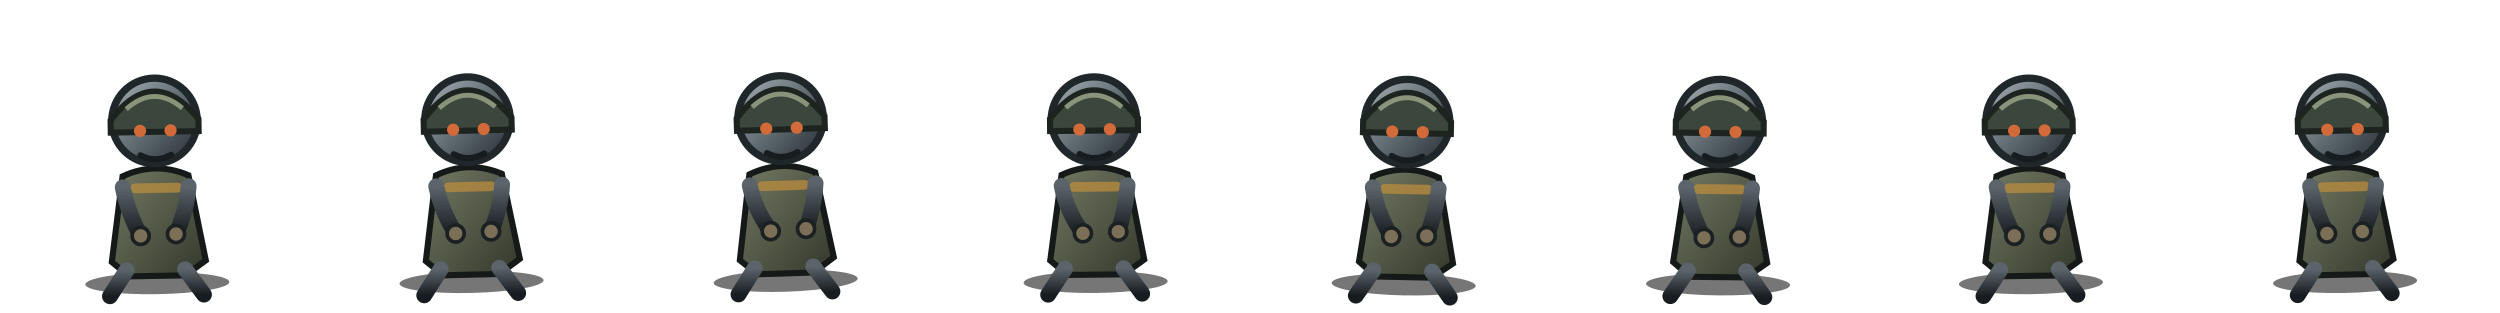
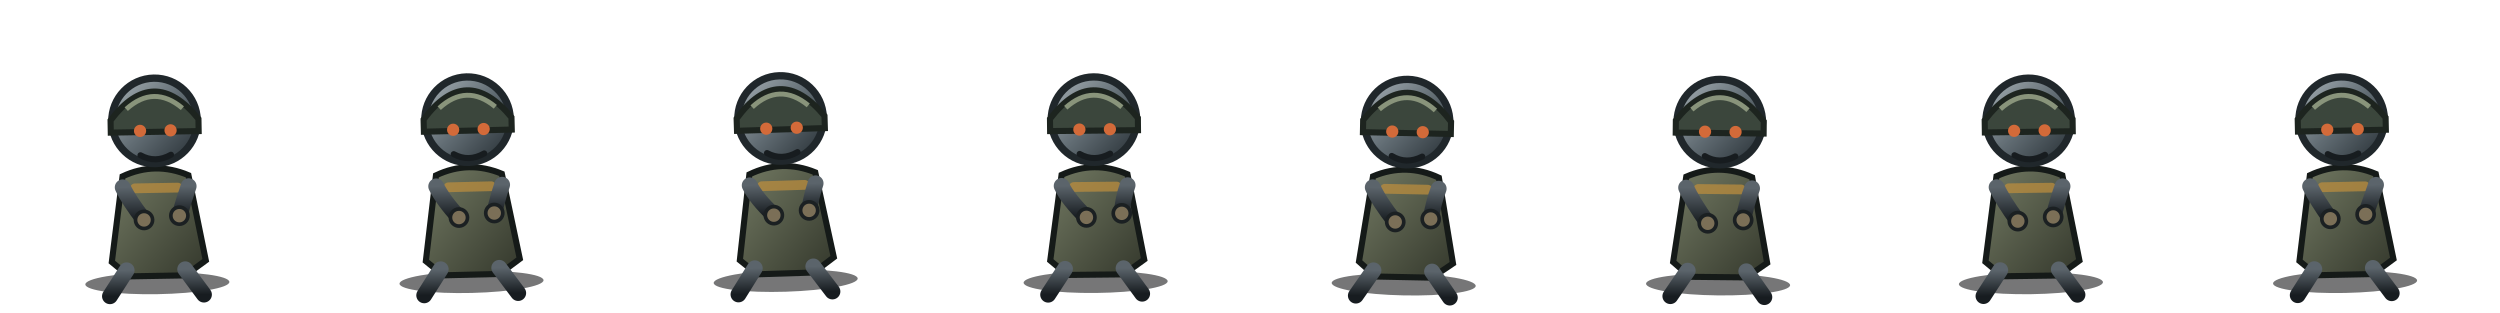
<svg xmlns="http://www.w3.org/2000/svg" width="2048" height="256" viewBox="0 0 2048 256">
  <defs>
    <linearGradient id="steel" x1="0" y1="0" x2="1" y2="1">
      <stop offset="0" stop-color="#a9b3b8" />
      <stop offset=".5" stop-color="#616c73" />
      <stop offset="1" stop-color="#242c31" />
    </linearGradient>
    <linearGradient id="steelDark" x1="0" y1="0" x2="0" y2="1">
      <stop stop-color="#5b646b" />
      <stop offset="1" stop-color="#171c20" />
    </linearGradient>
    <linearGradient id="cloth" x1="0" y1="0" x2="1" y2="1">
      <stop stop-color="#737a63" />
      <stop offset="1" stop-color="#34382c" />
    </linearGradient>
  </defs>
  <g transform="translate(0 0)">
    <g transform="translate(0 0) rotate(-1 128 180)">
      <ellipse cx="128" cy="232" rx="59" ry="9" fill="#050608" opacity=".55" />
      <path d="M91 214 L101 144 Q128 132 155 144 L168 214 L151 226 L105 226 Z" fill="url(#cloth)" stroke="#151a18" stroke-width="5" />
      <path d="M103 221 L89 242 M151 221 L166 242" fill="none" stroke="url(#steelDark)" stroke-width="13" stroke-linecap="round" />
      <circle cx="128" cy="99" r="35" fill="url(#steel)" stroke="#20272b" stroke-width="6" />
      <path d="M92 98 Q128 52 164 98 L164 108 L92 108 Z" fill="#3b463c" stroke="#1d241f" stroke-width="5" />
      <path d="M105 89 Q128 69 151 89" fill="none" stroke="#89947b" stroke-width="4" />
      <circle cx="116" cy="107" r="5" fill="#d36a39" />
      <circle cx="141" cy="107" r="5" fill="#d36a39" />
      <path d="M116 127 Q128 134 141 127" fill="none" stroke="#171c1f" stroke-width="5" stroke-linecap="round" />
      <rect x="107" y="150" width="43" height="8" rx="4" fill="#ba8c3d" opacity=".75" />
-       <path d="M101 153 Q105 174 115 193" fill="none" stroke="url(#steelDark)" stroke-width="13" stroke-linecap="round" />
-       <path d="M155 153 Q153 173 144 192" fill="none" stroke="url(#steelDark)" stroke-width="13" stroke-linecap="round" />
-       <circle cx="115" cy="193" r="7" fill="#7b6f57" stroke="#1b2022" stroke-width="3" />
-       <circle cx="144" cy="192" r="7" fill="#7b6f57" stroke="#1b2022" stroke-width="3" />
+       <path d="M101 153 Q106 164 118 180" fill="none" stroke="url(#steelDark)" stroke-width="13" stroke-linecap="round" />
+       <path d="M155 153 Q151 164 147 177" fill="none" stroke="url(#steelDark)" stroke-width="13" stroke-linecap="round" />
+       <circle cx="118" cy="180" r="7" fill="#7b6f57" stroke="#1b2022" stroke-width="3" />
+       <circle cx="147" cy="177" r="7" fill="#7b6f57" stroke="#1b2022" stroke-width="3" />
    </g>
  </g>
  <g transform="translate(256 0)">
    <g transform="translate(1 -1) rotate(-1.4 128 180)">
      <ellipse cx="128" cy="232" rx="59" ry="9" fill="#050608" opacity=".55" />
      <path d="M91 214 L101 144 Q128 132 155 144 L168 214 L151 226 L105 226 Z" fill="url(#cloth)" stroke="#151a18" stroke-width="5" />
      <path d="M103 221 L89 242 M151 221 L166 242" fill="none" stroke="url(#steelDark)" stroke-width="13" stroke-linecap="round" />
      <circle cx="128" cy="99" r="35" fill="url(#steel)" stroke="#20272b" stroke-width="6" />
      <path d="M92 98 Q128 52 164 98 L164 108 L92 108 Z" fill="#3b463c" stroke="#1d241f" stroke-width="5" />
      <path d="M105 89 Q128 69 151 89" fill="none" stroke="#89947b" stroke-width="4" />
      <circle cx="116" cy="107" r="5" fill="#d36a39" />
      <circle cx="141" cy="107" r="5" fill="#d36a39" />
      <path d="M116 127 Q128 134 141 127" fill="none" stroke="#171c1f" stroke-width="5" stroke-linecap="round" />
      <rect x="107" y="150" width="43" height="8" rx="4" fill="#ba8c3d" opacity=".75" />
-       <path d="M101 153 Q105 174 116 192" fill="none" stroke="url(#steelDark)" stroke-width="13" stroke-linecap="round" />
-       <path d="M155 153 Q153 173 145 191" fill="none" stroke="url(#steelDark)" stroke-width="13" stroke-linecap="round" />
-       <circle cx="116" cy="192" r="7" fill="#7b6f57" stroke="#1b2022" stroke-width="3" />
-       <circle cx="145" cy="191" r="7" fill="#7b6f57" stroke="#1b2022" stroke-width="3" />
+       <path d="M101 153 Q106 164 119 179" fill="none" stroke="url(#steelDark)" stroke-width="13" stroke-linecap="round" />
+       <path d="M155 153 Q151 164 148 176" fill="none" stroke="url(#steelDark)" stroke-width="13" stroke-linecap="round" />
+       <circle cx="119" cy="179" r="7" fill="#7b6f57" stroke="#1b2022" stroke-width="3" />
+       <circle cx="148" cy="176" r="7" fill="#7b6f57" stroke="#1b2022" stroke-width="3" />
    </g>
  </g>
  <g transform="translate(512 0)">
    <g transform="translate(2 -2) rotate(-1.8 128 180)">
      <ellipse cx="128" cy="232" rx="59" ry="9" fill="#050608" opacity=".55" />
      <path d="M91 214 L101 144 Q128 132 155 144 L168 214 L151 226 L105 226 Z" fill="url(#cloth)" stroke="#151a18" stroke-width="5" />
      <path d="M103 221 L89 242 M151 221 L166 242" fill="none" stroke="url(#steelDark)" stroke-width="13" stroke-linecap="round" />
      <circle cx="128" cy="99" r="35" fill="url(#steel)" stroke="#20272b" stroke-width="6" />
      <path d="M92 98 Q128 52 164 98 L164 108 L92 108 Z" fill="#3b463c" stroke="#1d241f" stroke-width="5" />
      <path d="M105 89 Q128 69 151 89" fill="none" stroke="#89947b" stroke-width="4" />
      <circle cx="116" cy="107" r="5" fill="#d36a39" />
      <circle cx="141" cy="107" r="5" fill="#d36a39" />
      <path d="M116 127 Q128 134 141 127" fill="none" stroke="#171c1f" stroke-width="5" stroke-linecap="round" />
      <rect x="107" y="150" width="43" height="8" rx="4" fill="#ba8c3d" opacity=".75" />
-       <path d="M101 153 Q105 174 117 191" fill="none" stroke="url(#steelDark)" stroke-width="13" stroke-linecap="round" />
-       <path d="M155 153 Q153 173 146 190" fill="none" stroke="url(#steelDark)" stroke-width="13" stroke-linecap="round" />
-       <circle cx="117" cy="191" r="7" fill="#7b6f57" stroke="#1b2022" stroke-width="3" />
-       <circle cx="146" cy="190" r="7" fill="#7b6f57" stroke="#1b2022" stroke-width="3" />
+       <path d="M101 153 Q106 164 120 178" fill="none" stroke="url(#steelDark)" stroke-width="13" stroke-linecap="round" />
+       <path d="M155 153 Q151 164 149 175" fill="none" stroke="url(#steelDark)" stroke-width="13" stroke-linecap="round" />
+       <circle cx="120" cy="178" r="7" fill="#7b6f57" stroke="#1b2022" stroke-width="3" />
+       <circle cx="149" cy="175" r="7" fill="#7b6f57" stroke="#1b2022" stroke-width="3" />
    </g>
  </g>
  <g transform="translate(768 0)">
    <g transform="translate(1 -1) rotate(-0.6 128 180)">
      <ellipse cx="128" cy="232" rx="59" ry="9" fill="#050608" opacity=".55" />
      <path d="M91 214 L101 144 Q128 132 155 144 L168 214 L151 226 L105 226 Z" fill="url(#cloth)" stroke="#151a18" stroke-width="5" />
      <path d="M103 221 L89 242 M151 221 L166 242" fill="none" stroke="url(#steelDark)" stroke-width="13" stroke-linecap="round" />
      <circle cx="128" cy="99" r="35" fill="url(#steel)" stroke="#20272b" stroke-width="6" />
      <path d="M92 98 Q128 52 164 98 L164 108 L92 108 Z" fill="#3b463c" stroke="#1d241f" stroke-width="5" />
      <path d="M105 89 Q128 69 151 89" fill="none" stroke="#89947b" stroke-width="4" />
      <circle cx="116" cy="107" r="5" fill="#d36a39" />
      <circle cx="141" cy="107" r="5" fill="#d36a39" />
      <path d="M116 127 Q128 134 141 127" fill="none" stroke="#171c1f" stroke-width="5" stroke-linecap="round" />
      <rect x="107" y="150" width="43" height="8" rx="4" fill="#ba8c3d" opacity=".75" />
-       <path d="M101 153 Q105 174 118 192" fill="none" stroke="url(#steelDark)" stroke-width="13" stroke-linecap="round" />
-       <path d="M155 153 Q153 173 147 191" fill="none" stroke="url(#steelDark)" stroke-width="13" stroke-linecap="round" />
-       <circle cx="118" cy="192" r="7" fill="#7b6f57" stroke="#1b2022" stroke-width="3" />
-       <circle cx="147" cy="191" r="7" fill="#7b6f57" stroke="#1b2022" stroke-width="3" />
+       <path d="M101 153 Q106 164 121 179" fill="none" stroke="url(#steelDark)" stroke-width="13" stroke-linecap="round" />
+       <path d="M155 153 Q151 164 150 176" fill="none" stroke="url(#steelDark)" stroke-width="13" stroke-linecap="round" />
+       <circle cx="121" cy="179" r="7" fill="#7b6f57" stroke="#1b2022" stroke-width="3" />
+       <circle cx="150" cy="176" r="7" fill="#7b6f57" stroke="#1b2022" stroke-width="3" />
    </g>
  </g>
  <g transform="translate(1024 0)">
    <g transform="translate(-1 1) rotate(1.2 128 180)">
      <ellipse cx="128" cy="232" rx="59" ry="9" fill="#050608" opacity=".55" />
      <path d="M91 214 L101 144 Q128 132 155 144 L168 214 L151 226 L105 226 Z" fill="url(#cloth)" stroke="#151a18" stroke-width="5" />
      <path d="M103 221 L89 242 M151 221 L166 242" fill="none" stroke="url(#steelDark)" stroke-width="13" stroke-linecap="round" />
      <circle cx="128" cy="99" r="35" fill="url(#steel)" stroke="#20272b" stroke-width="6" />
      <path d="M92 98 Q128 52 164 98 L164 108 L92 108 Z" fill="#3b463c" stroke="#1d241f" stroke-width="5" />
      <path d="M105 89 Q128 69 151 89" fill="none" stroke="#89947b" stroke-width="4" />
      <circle cx="116" cy="107" r="5" fill="#d36a39" />
      <circle cx="141" cy="107" r="5" fill="#d36a39" />
      <path d="M116 127 Q128 134 141 127" fill="none" stroke="#171c1f" stroke-width="5" stroke-linecap="round" />
      <rect x="107" y="150" width="43" height="8" rx="4" fill="#ba8c3d" opacity=".75" />
-       <path d="M101 153 Q105 174 117 193" fill="none" stroke="url(#steelDark)" stroke-width="13" stroke-linecap="round" />
-       <path d="M155 153 Q153 173 146 192" fill="none" stroke="url(#steelDark)" stroke-width="13" stroke-linecap="round" />
-       <circle cx="117" cy="193" r="7" fill="#7b6f57" stroke="#1b2022" stroke-width="3" />
-       <circle cx="146" cy="192" r="7" fill="#7b6f57" stroke="#1b2022" stroke-width="3" />
+       <path d="M101 153 Q106 164 120 181" fill="none" stroke="url(#steelDark)" stroke-width="13" stroke-linecap="round" />
+       <path d="M155 153 Q151 164 149 178" fill="none" stroke="url(#steelDark)" stroke-width="13" stroke-linecap="round" />
+       <circle cx="120" cy="181" r="7" fill="#7b6f57" stroke="#1b2022" stroke-width="3" />
+       <circle cx="149" cy="178" r="7" fill="#7b6f57" stroke="#1b2022" stroke-width="3" />
    </g>
  </g>
  <g transform="translate(1280 0)">
    <g transform="translate(0 1) rotate(0.6 128 180)">
      <ellipse cx="128" cy="232" rx="59" ry="9" fill="#050608" opacity=".55" />
      <path d="M91 214 L101 144 Q128 132 155 144 L168 214 L151 226 L105 226 Z" fill="url(#cloth)" stroke="#151a18" stroke-width="5" />
      <path d="M103 221 L89 242 M151 221 L166 242" fill="none" stroke="url(#steelDark)" stroke-width="13" stroke-linecap="round" />
      <circle cx="128" cy="99" r="35" fill="url(#steel)" stroke="#20272b" stroke-width="6" />
      <path d="M92 98 Q128 52 164 98 L164 108 L92 108 Z" fill="#3b463c" stroke="#1d241f" stroke-width="5" />
      <path d="M105 89 Q128 69 151 89" fill="none" stroke="#89947b" stroke-width="4" />
      <circle cx="116" cy="107" r="5" fill="#d36a39" />
      <circle cx="141" cy="107" r="5" fill="#d36a39" />
      <path d="M116 127 Q128 134 141 127" fill="none" stroke="#171c1f" stroke-width="5" stroke-linecap="round" />
      <rect x="107" y="150" width="43" height="8" rx="4" fill="#ba8c3d" opacity=".75" />
-       <path d="M101 153 Q105 174 116 194" fill="none" stroke="url(#steelDark)" stroke-width="13" stroke-linecap="round" />
-       <path d="M155 153 Q153 173 145 193" fill="none" stroke="url(#steelDark)" stroke-width="13" stroke-linecap="round" />
-       <circle cx="116" cy="194" r="7" fill="#7b6f57" stroke="#1b2022" stroke-width="3" />
-       <circle cx="145" cy="193" r="7" fill="#7b6f57" stroke="#1b2022" stroke-width="3" />
+       <path d="M101 153 Q106 164 119 182" fill="none" stroke="url(#steelDark)" stroke-width="13" stroke-linecap="round" />
+       <path d="M155 153 Q151 164 148 179" fill="none" stroke="url(#steelDark)" stroke-width="13" stroke-linecap="round" />
+       <circle cx="119" cy="182" r="7" fill="#7b6f57" stroke="#1b2022" stroke-width="3" />
+       <circle cx="148" cy="179" r="7" fill="#7b6f57" stroke="#1b2022" stroke-width="3" />
    </g>
  </g>
  <g transform="translate(1536 0)">
    <g transform="translate(-1 0) rotate(-0.8 128 180)">
      <ellipse cx="128" cy="232" rx="59" ry="9" fill="#050608" opacity=".55" />
      <path d="M91 214 L101 144 Q128 132 155 144 L168 214 L151 226 L105 226 Z" fill="url(#cloth)" stroke="#151a18" stroke-width="5" />
      <path d="M103 221 L89 242 M151 221 L166 242" fill="none" stroke="url(#steelDark)" stroke-width="13" stroke-linecap="round" />
      <circle cx="128" cy="99" r="35" fill="url(#steel)" stroke="#20272b" stroke-width="6" />
      <path d="M92 98 Q128 52 164 98 L164 108 L92 108 Z" fill="#3b463c" stroke="#1d241f" stroke-width="5" />
      <path d="M105 89 Q128 69 151 89" fill="none" stroke="#89947b" stroke-width="4" />
      <circle cx="116" cy="107" r="5" fill="#d36a39" />
      <circle cx="141" cy="107" r="5" fill="#d36a39" />
      <path d="M116 127 Q128 134 141 127" fill="none" stroke="#171c1f" stroke-width="5" stroke-linecap="round" />
      <rect x="107" y="150" width="43" height="8" rx="4" fill="#ba8c3d" opacity=".75" />
-       <path d="M101 153 Q105 174 115 193" fill="none" stroke="url(#steelDark)" stroke-width="13" stroke-linecap="round" />
-       <path d="M155 153 Q153 173 144 192" fill="none" stroke="url(#steelDark)" stroke-width="13" stroke-linecap="round" />
-       <circle cx="115" cy="193" r="7" fill="#7b6f57" stroke="#1b2022" stroke-width="3" />
-       <circle cx="144" cy="192" r="7" fill="#7b6f57" stroke="#1b2022" stroke-width="3" />
+       <path d="M101 153 Q106 164 118 181" fill="none" stroke="url(#steelDark)" stroke-width="13" stroke-linecap="round" />
+       <path d="M155 153 Q151 164 147 178" fill="none" stroke="url(#steelDark)" stroke-width="13" stroke-linecap="round" />
+       <circle cx="118" cy="181" r="7" fill="#7b6f57" stroke="#1b2022" stroke-width="3" />
+       <circle cx="147" cy="178" r="7" fill="#7b6f57" stroke="#1b2022" stroke-width="3" />
    </g>
  </g>
  <g transform="translate(1792 0)">
    <g transform="translate(0 -1) rotate(-1.2 128 180)">
      <ellipse cx="128" cy="232" rx="59" ry="9" fill="#050608" opacity=".55" />
      <path d="M91 214 L101 144 Q128 132 155 144 L168 214 L151 226 L105 226 Z" fill="url(#cloth)" stroke="#151a18" stroke-width="5" />
      <path d="M103 221 L89 242 M151 221 L166 242" fill="none" stroke="url(#steelDark)" stroke-width="13" stroke-linecap="round" />
      <circle cx="128" cy="99" r="35" fill="url(#steel)" stroke="#20272b" stroke-width="6" />
      <path d="M92 98 Q128 52 164 98 L164 108 L92 108 Z" fill="#3b463c" stroke="#1d241f" stroke-width="5" />
      <path d="M105 89 Q128 69 151 89" fill="none" stroke="#89947b" stroke-width="4" />
      <circle cx="116" cy="107" r="5" fill="#d36a39" />
      <circle cx="141" cy="107" r="5" fill="#d36a39" />
      <path d="M116 127 Q128 134 141 127" fill="none" stroke="#171c1f" stroke-width="5" stroke-linecap="round" />
      <rect x="107" y="150" width="43" height="8" rx="4" fill="#ba8c3d" opacity=".75" />
-       <path d="M101 153 Q105 174 114 192" fill="none" stroke="url(#steelDark)" stroke-width="13" stroke-linecap="round" />
-       <path d="M155 153 Q153 173 143 191" fill="none" stroke="url(#steelDark)" stroke-width="13" stroke-linecap="round" />
-       <circle cx="114" cy="192" r="7" fill="#7b6f57" stroke="#1b2022" stroke-width="3" />
-       <circle cx="143" cy="191" r="7" fill="#7b6f57" stroke="#1b2022" stroke-width="3" />
+       <path d="M101 153 Q106 164 117 180" fill="none" stroke="url(#steelDark)" stroke-width="13" stroke-linecap="round" />
+       <path d="M155 153 Q151 164 146 177" fill="none" stroke="url(#steelDark)" stroke-width="13" stroke-linecap="round" />
+       <circle cx="117" cy="180" r="7" fill="#7b6f57" stroke="#1b2022" stroke-width="3" />
+       <circle cx="146" cy="177" r="7" fill="#7b6f57" stroke="#1b2022" stroke-width="3" />
    </g>
  </g>
</svg>
